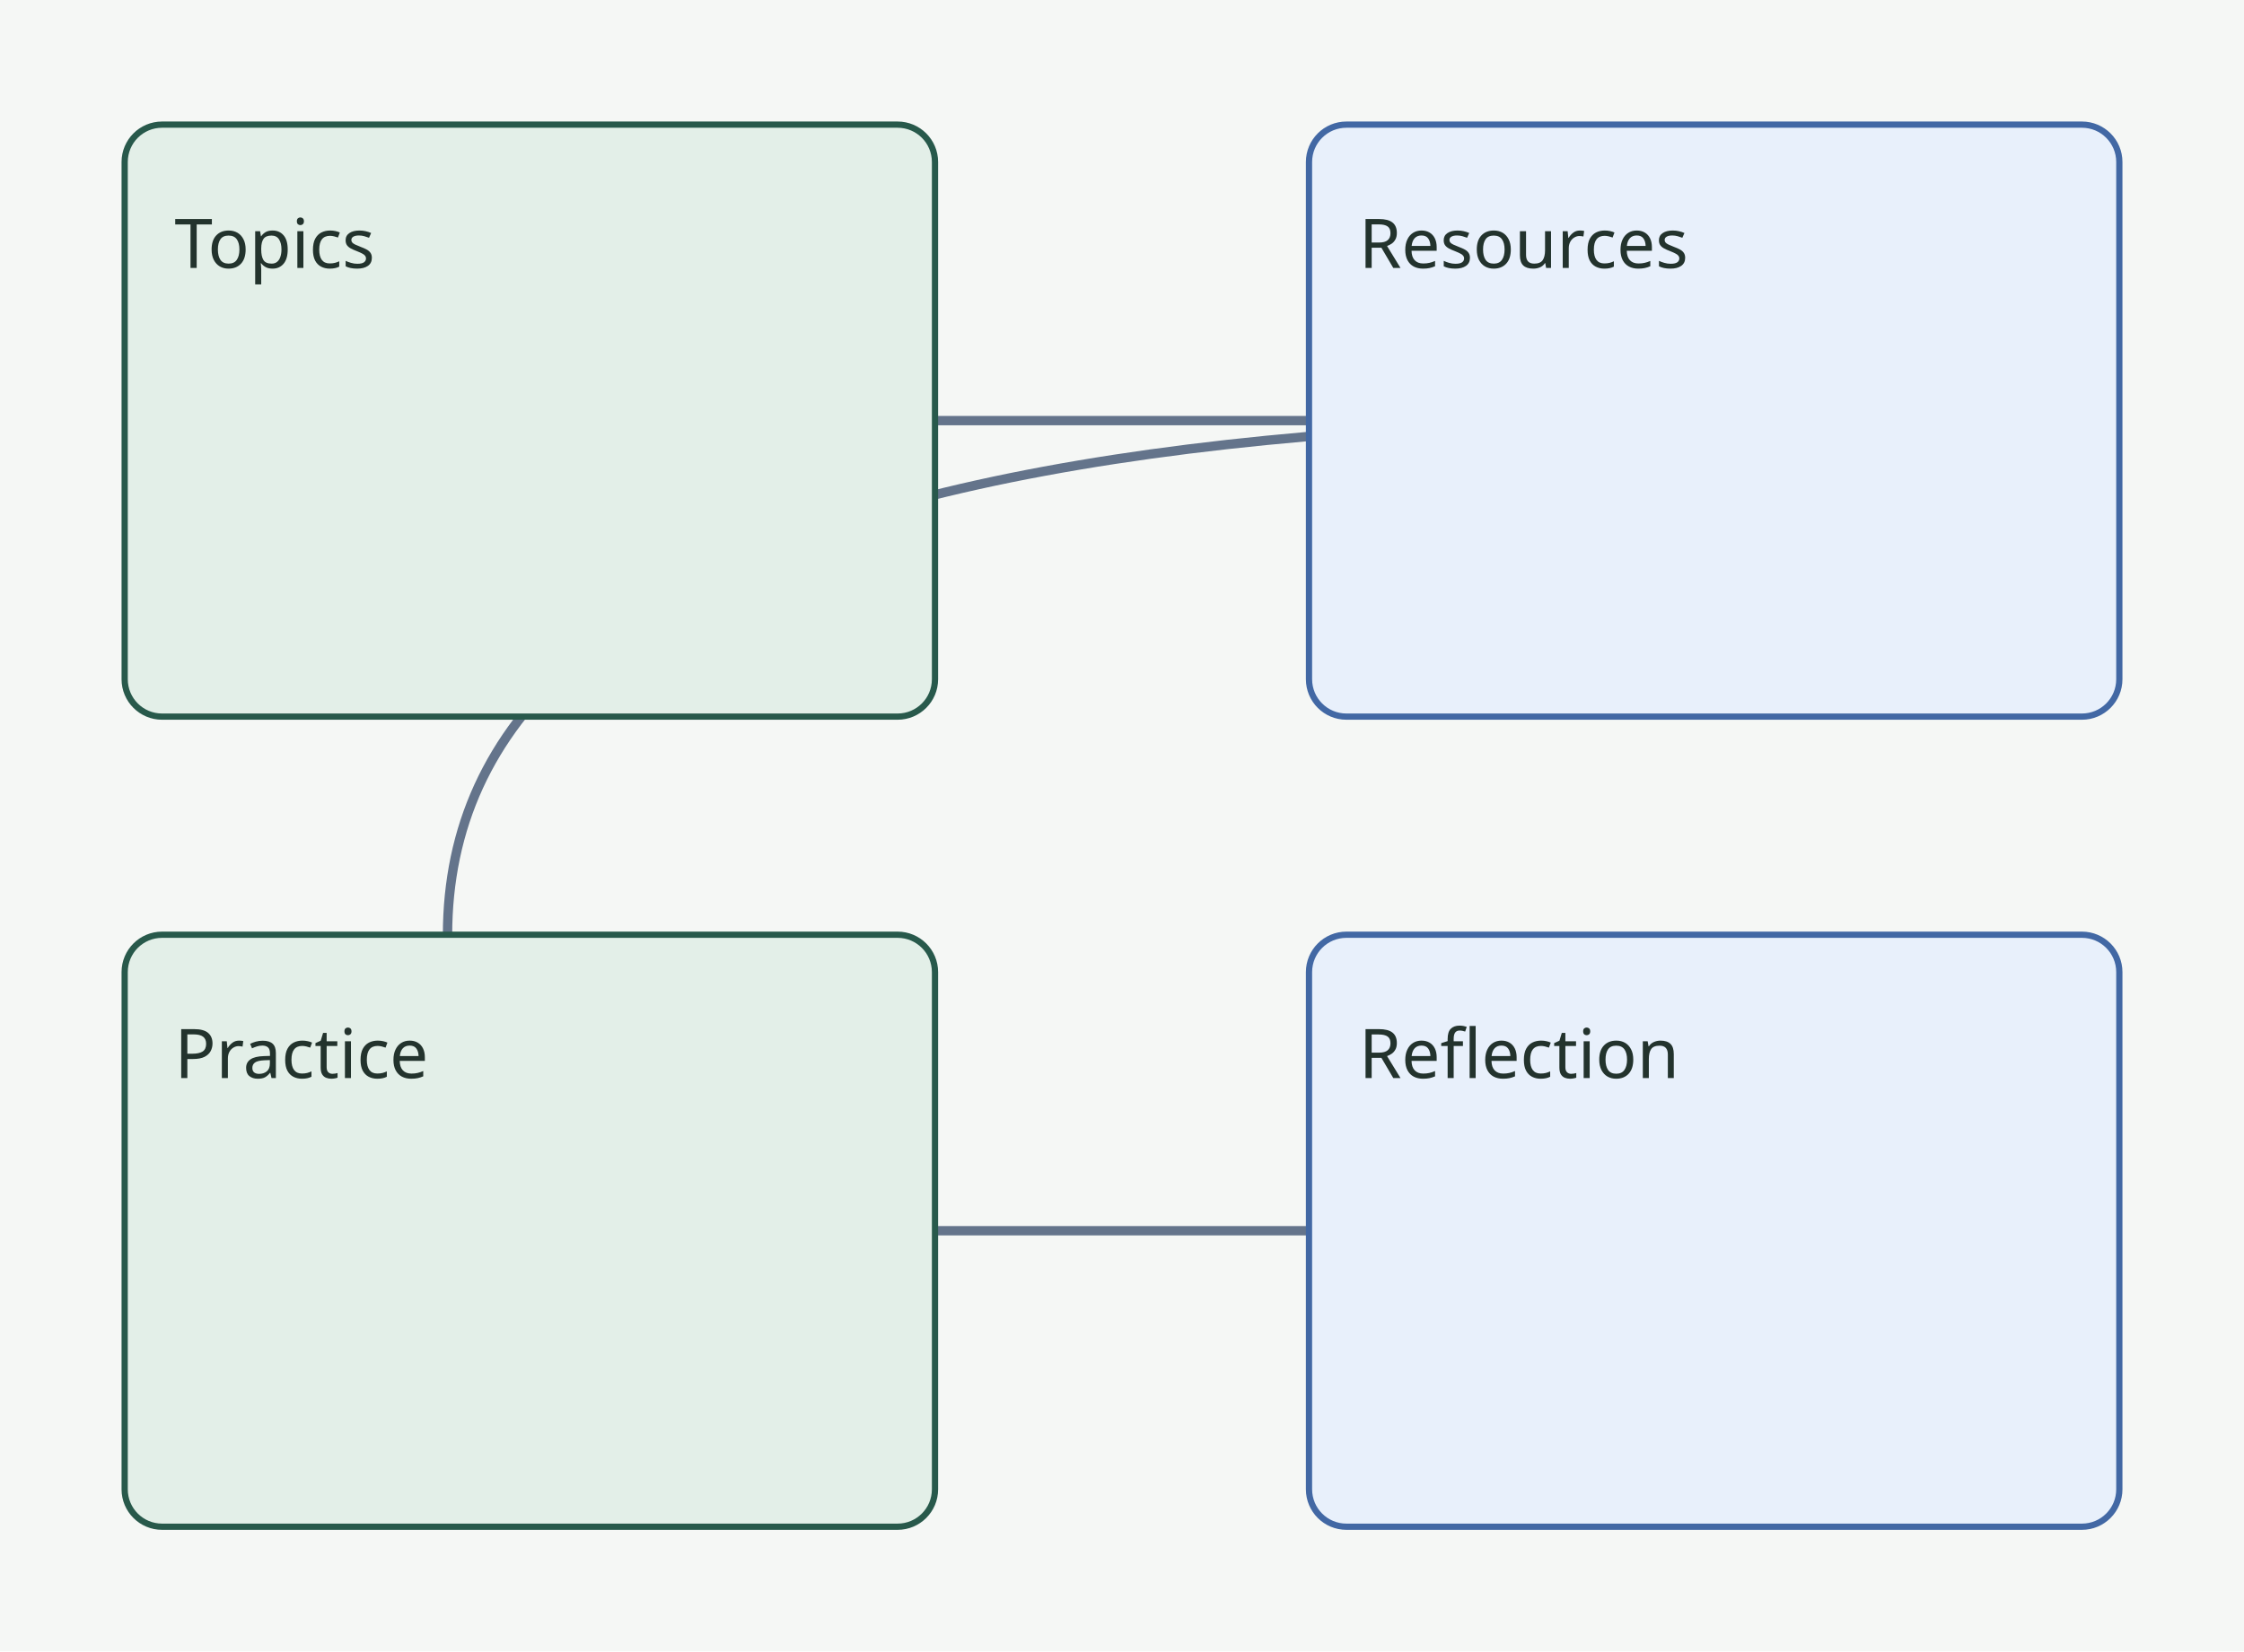
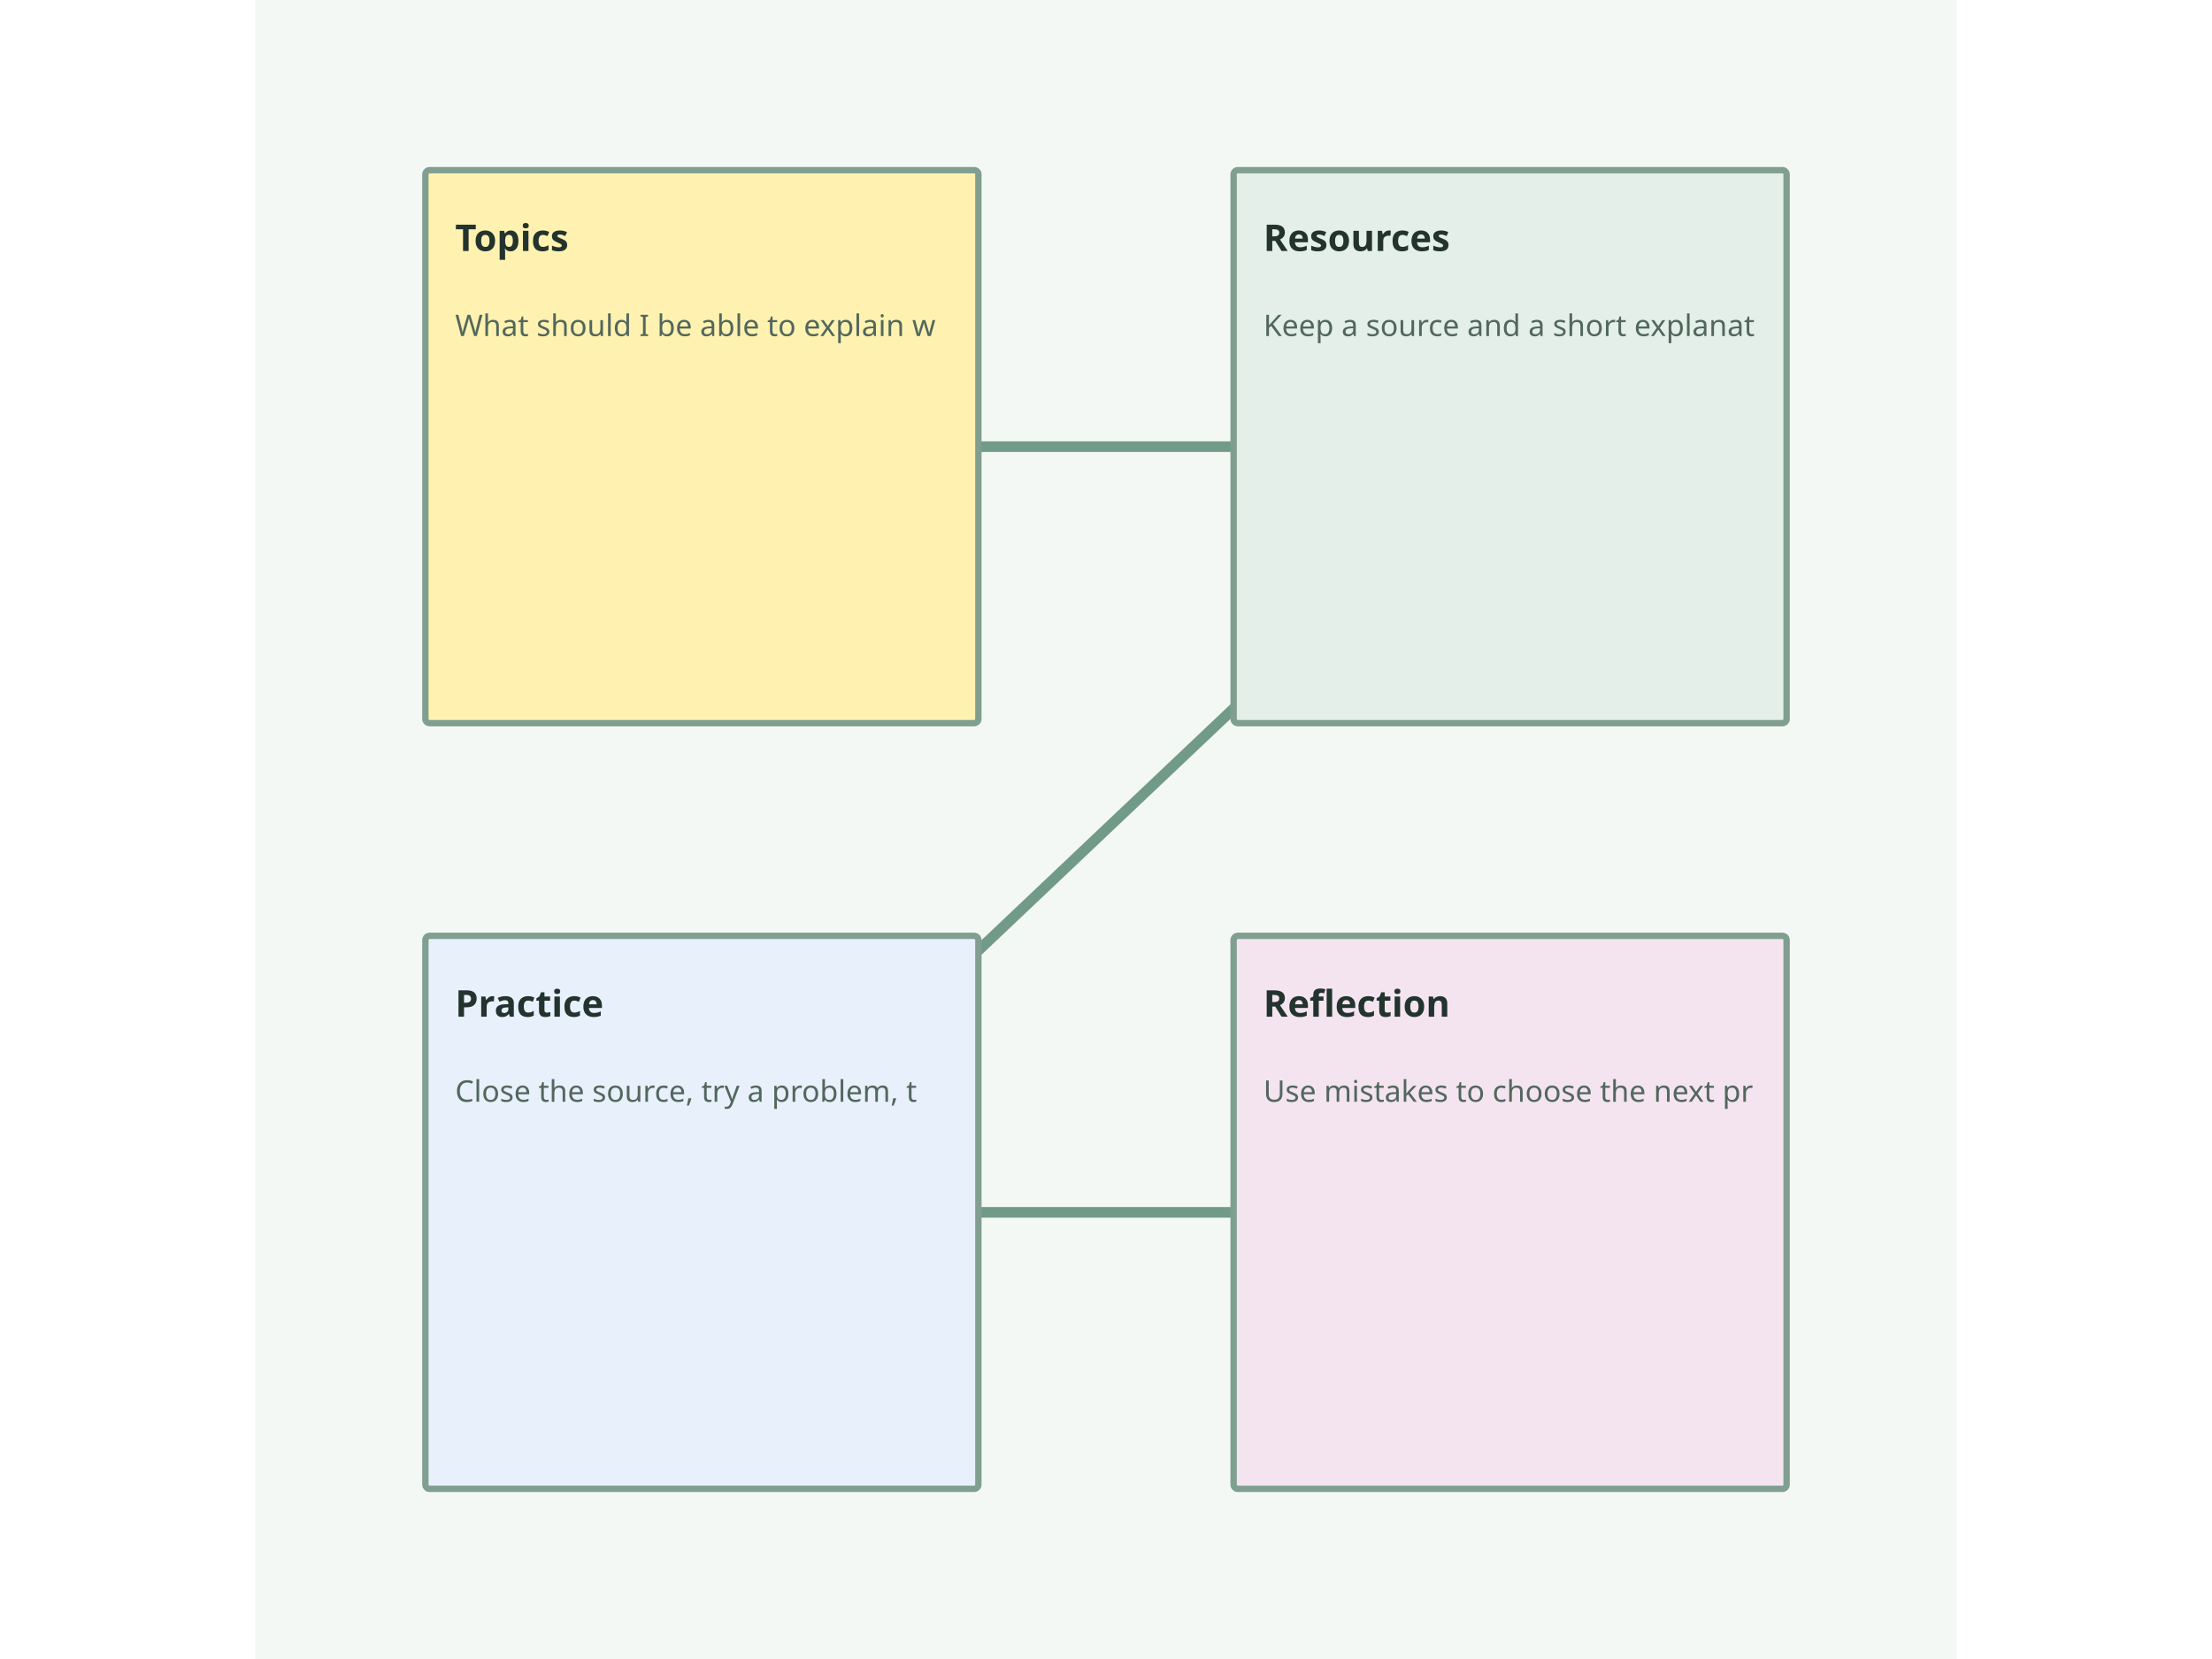
- <svg xmlns="http://www.w3.org/2000/svg" viewBox="0 0 720 530">
-   <rect width="720" height="530" fill="#f5f7f5" />
-   <path d="M170 135 Q420 135 550 135" fill="none" stroke="#64748b" stroke-width="3" />
-   <path d="M550 135 Q40 135 170 395" fill="none" stroke="#64748b" stroke-width="3" />
-   <path d="M170 395 Q420 395 550 395" fill="none" stroke="#64748b" stroke-width="3" />
-   <rect x="40" y="40" width="260" height="190" rx="12" fill="#E3EFE8" stroke="#28594B" stroke-width="2" />
-   <text x="56" y="86" font-family="Segoe UI,sans-serif" font-size="22" fill="#23332d">Topics</text>
-   <rect x="420" y="40" width="260" height="190" rx="12" fill="#E8F0FB" stroke="#4268A4" stroke-width="2" />
-   <text x="436" y="86" font-family="Segoe UI,sans-serif" font-size="22" fill="#23332d">Resources</text>
-   <rect x="40" y="300" width="260" height="190" rx="12" fill="#E3EFE8" stroke="#28594B" stroke-width="2" />
-   <text x="56" y="346" font-family="Segoe UI,sans-serif" font-size="22" fill="#23332d">Practice</text>
-   <rect x="420" y="300" width="260" height="190" rx="12" fill="#E8F0FB" stroke="#4268A4" stroke-width="2" />
-   <text x="436" y="346" font-family="Segoe UI,sans-serif" font-size="22" fill="#23332d">Reflection</text>
+ <svg xmlns="http://www.w3.org/2000/svg" width="400" height="300" viewBox="-80 -80 800 780">
+   <rect x="-80" y="-80" width="800" height="780" fill="#f4f8f5" />
+   <path d="M130,130 L510,130" fill="none" stroke="#719a88" stroke-width="5" />
+   <path d="M510,130 L130,490" fill="none" stroke="#719a88" stroke-width="5" />
+   <path d="M130,490 L510,490" fill="none" stroke="#719a88" stroke-width="5" />
+   <rect x="0" y="0" width="260" height="260" rx="2" fill="#FFF2B0" stroke="#809f90" stroke-width="3" />
+   <text x="14" y="38" fill="#23332d" font-family="sans-serif" font-size="17.333" font-weight="600">Topics</text>
+   <text x="14" y="78" fill="#52675d" font-family="sans-serif" font-size="14">What should I be able to explain w</text>
+   <rect x="380" y="0" width="260" height="260" rx="2" fill="#E3EFE8" stroke="#809f90" stroke-width="3" />
+   <text x="394" y="38" fill="#23332d" font-family="sans-serif" font-size="17.333" font-weight="600">Resources</text>
+   <text x="394" y="78" fill="#52675d" font-family="sans-serif" font-size="14">Keep a source and a short explanat</text>
+   <rect x="0" y="360" width="260" height="260" rx="2" fill="#E8F0FB" stroke="#809f90" stroke-width="3" />
+   <text x="14" y="398" fill="#23332d" font-family="sans-serif" font-size="17.333" font-weight="600">Practice</text>
+   <text x="14" y="438" fill="#52675d" font-family="sans-serif" font-size="14">Close the source, try a problem, t</text>
+   <rect x="380" y="360" width="260" height="260" rx="2" fill="#F4E4EF" stroke="#809f90" stroke-width="3" />
+   <text x="394" y="398" fill="#23332d" font-family="sans-serif" font-size="17.333" font-weight="600">Reflection</text>
+   <text x="394" y="438" fill="#52675d" font-family="sans-serif" font-size="14">Use mistakes to choose the next pr</text>
</svg>
